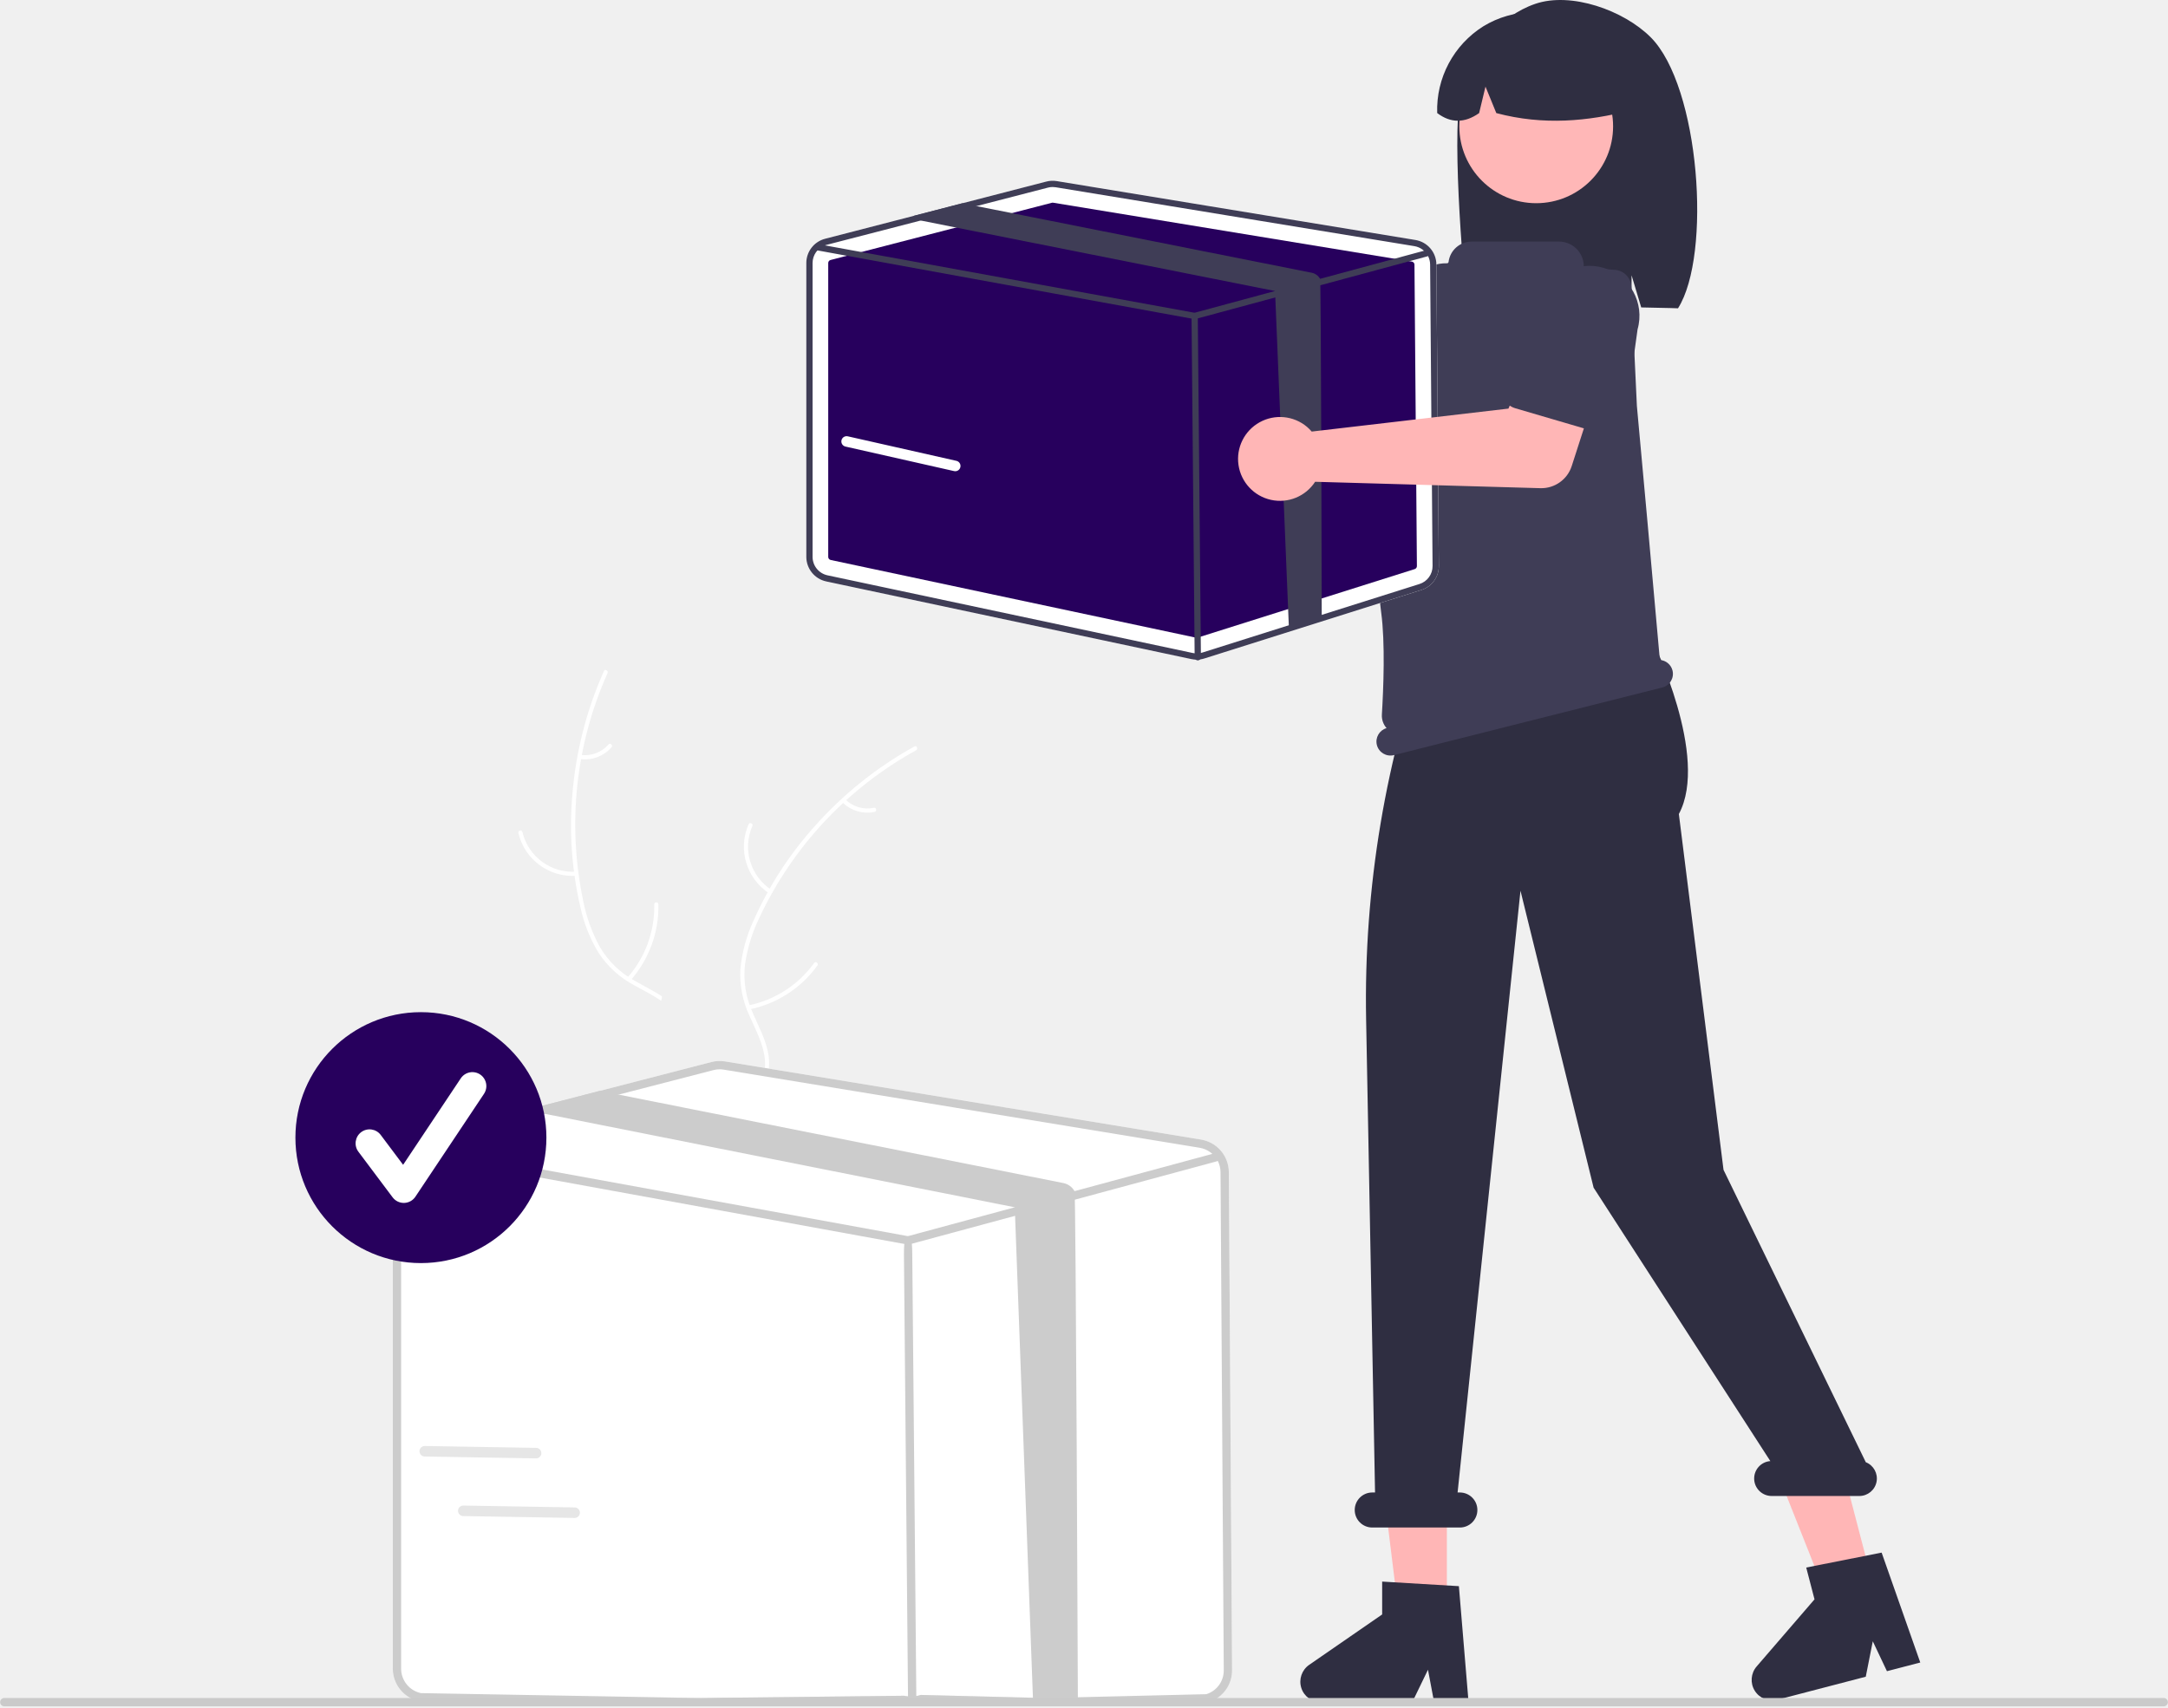
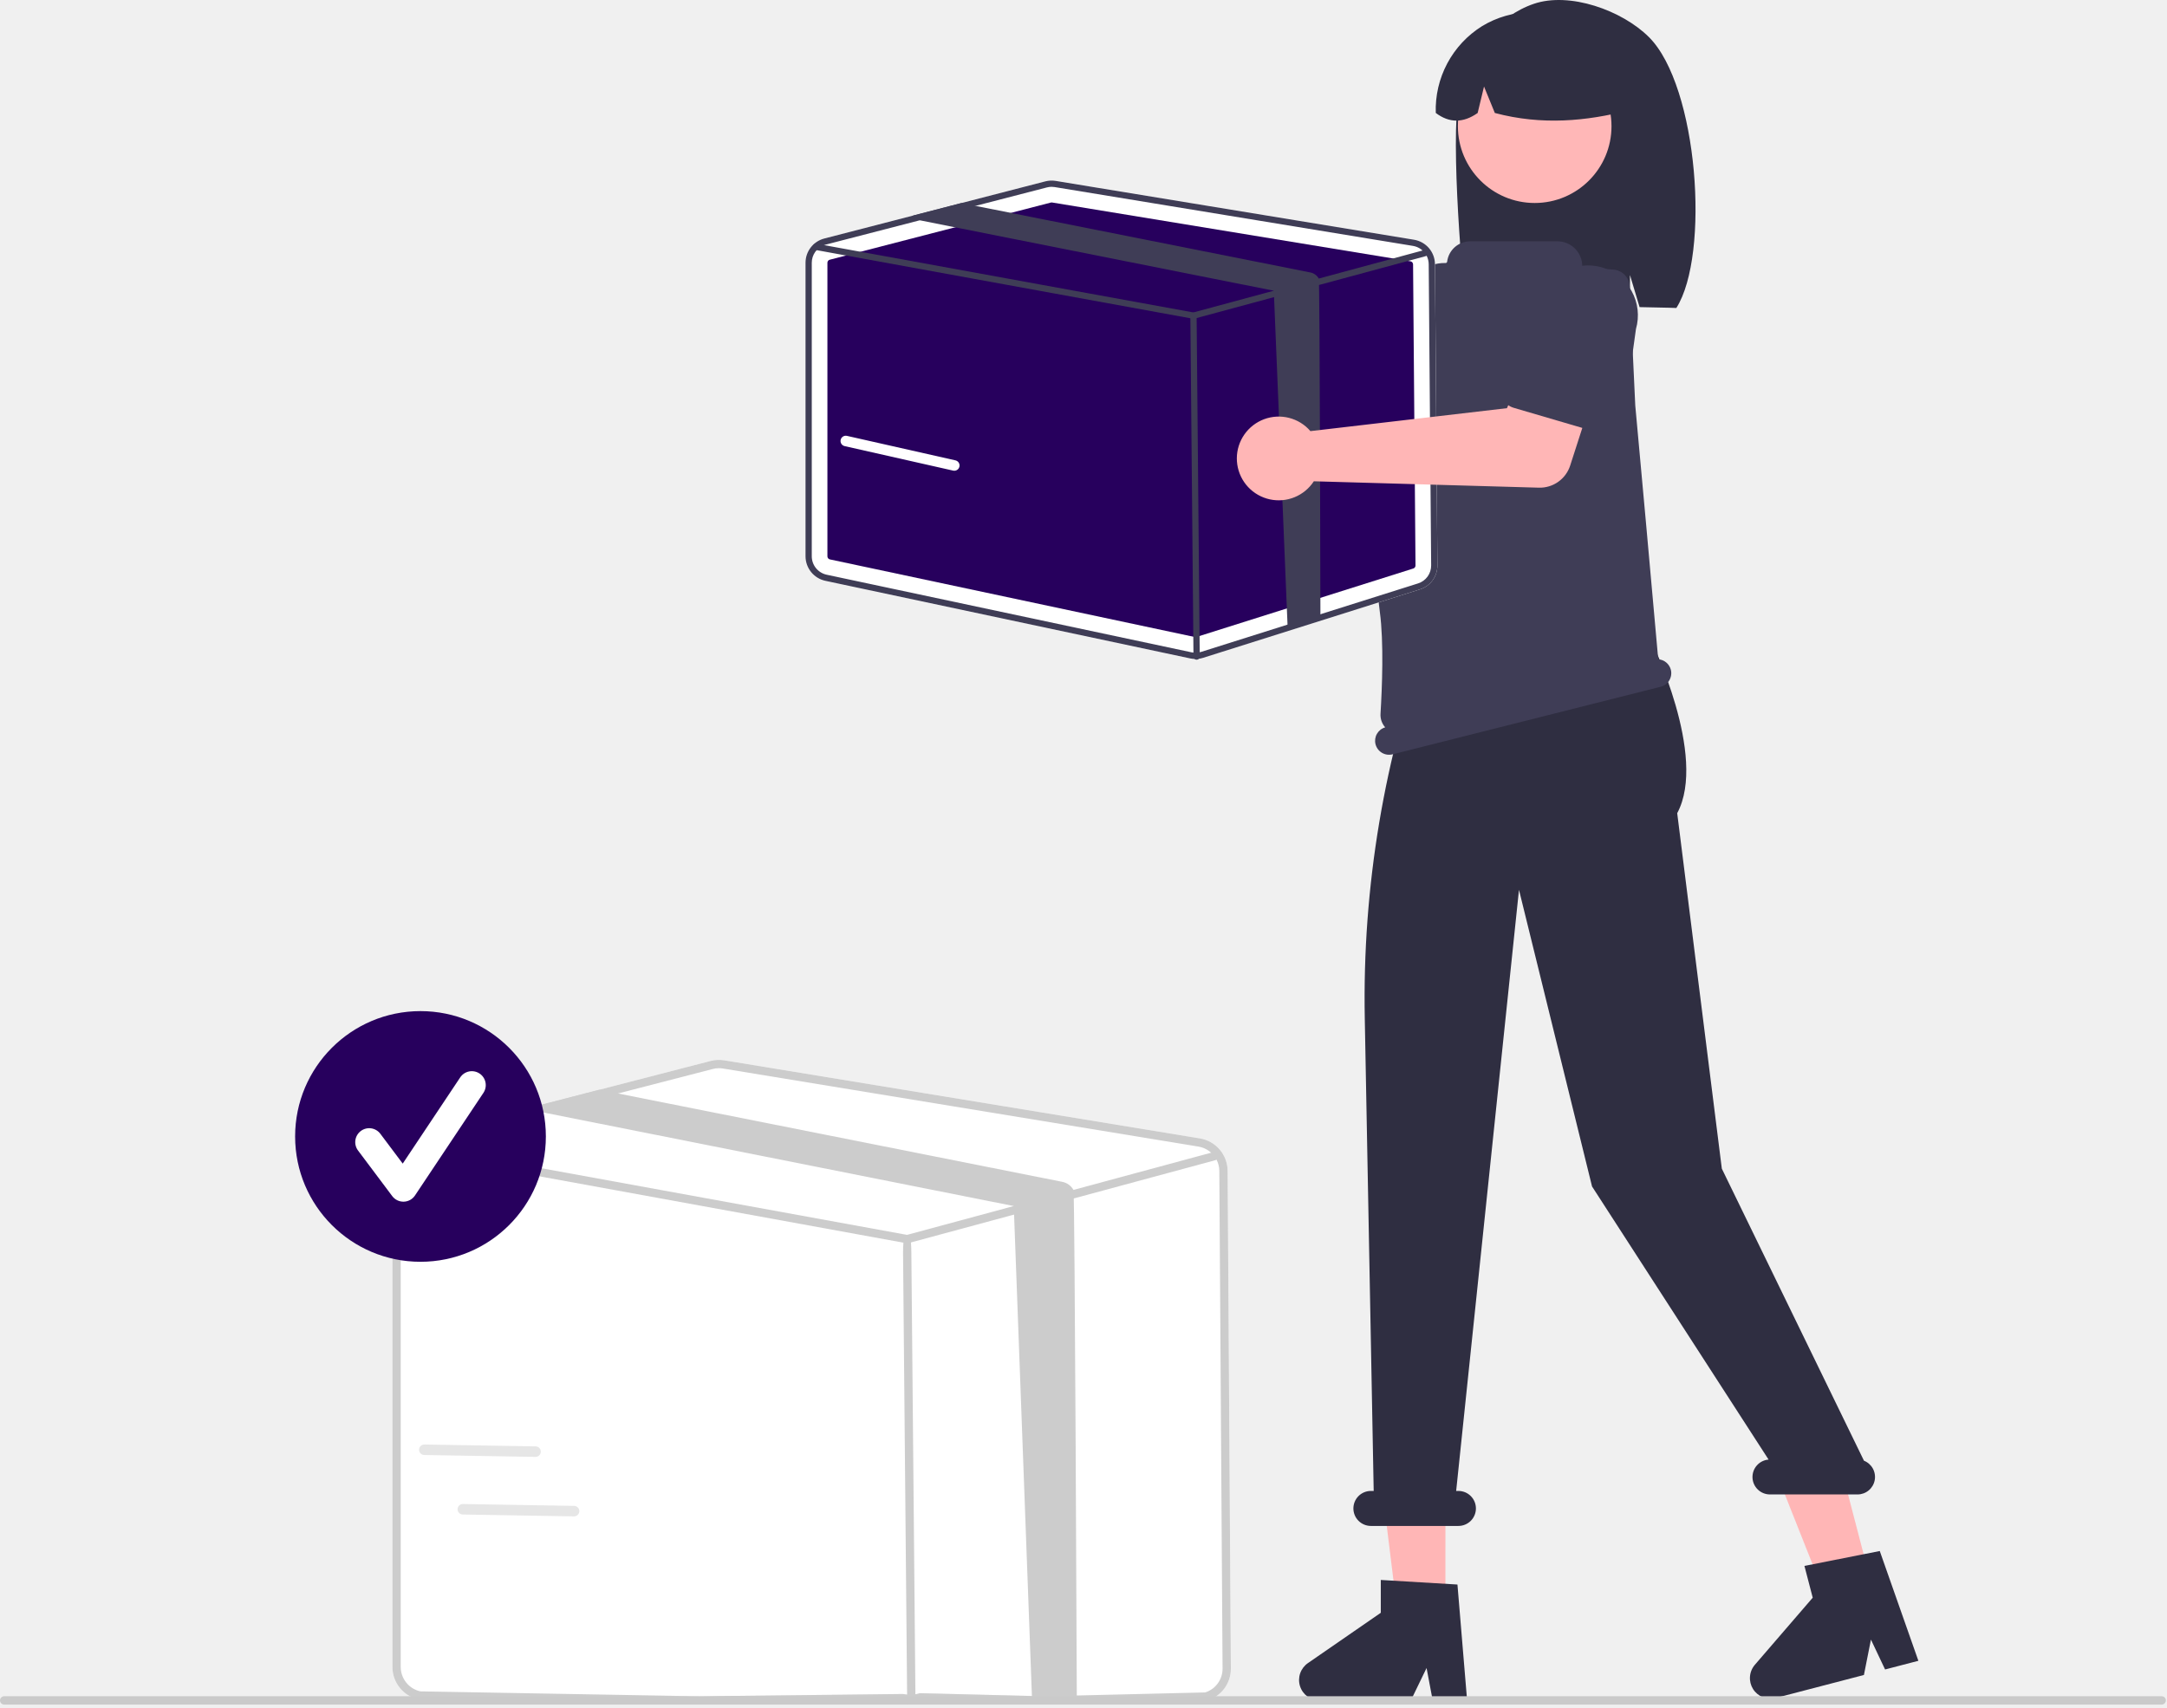
- <svg xmlns="http://www.w3.org/2000/svg" data-name="Layer 1" width="618.675" height="487.325" viewBox="0 0 618.675 487.325">
-   <path d="M439.195,470.558c-4.938-26.426,2.836-56.491,24.443-72.487a123.863,123.863,0,0,0,25.822,81.025c6.935,8.889,15.575,18.054,15.307,29.326-.167,7.014-3.96,13.547-8.958,18.47-4.999,4.922-11.156,8.471-17.24,11.965l-.947,1.473C459.786,520.214,444.132,496.984,439.195,470.558Z" transform="translate(-290.6623 -206.3375)" fill="#f0f0f0" />
-   <path d="M464.031,398.475a105.87,105.87,0,0,0-6.989,64.761,45.591,45.591,0,0,0,4.828,13.444,26.149,26.149,0,0,0,9.878,9.582c3.771,2.179,7.88,3.971,11.055,7.028a16.011,16.011,0,0,1,4.713,12.216c-.152,5.623-2.315,10.855-4.609,15.899-2.546,5.6-5.28,11.376-5.115,17.672.02.763-1.165.749-1.185-.012-.287-10.954,7.632-19.751,9.396-30.261.823-4.904.174-10.087-3.274-13.888-3.015-3.324-7.251-5.176-11.088-7.349a27.903,27.903,0,0,1-10.008-9.009,42.148,42.148,0,0,1-5.327-13.209,102.712,102.712,0,0,1-2.328-32.018,107.747,107.747,0,0,1,9.035-35.465c.31-.694,1.325-.081,1.017.609Z" transform="translate(-290.6623 -206.3375)" fill="#fff" />
-   <path d="M455.169,456.308a15.884,15.884,0,0,1-16.571-12.183c-.173-.742.972-1.046,1.146-.303a14.708,14.708,0,0,0,15.438,11.301c.76-.057.744,1.128-.012,1.185Z" transform="translate(-290.6623 -206.3375)" fill="#fff" />
-   <path d="M469.691,485.41a30.615,30.615,0,0,0,7.674-20.95c-.017-.763,1.168-.75,1.185.012a31.844,31.844,0,0,1-8.029,21.784c-.508.571-1.334-.279-.829-.847Z" transform="translate(-290.6623 -206.3375)" fill="#fff" />
-   <path d="M456.335,421.817a8.991,8.991,0,0,0,7.987-2.999c.5-.577,1.326.273.829.847a10.075,10.075,0,0,1-8.828,3.337.612.612,0,0,1-.586-.599.595.595,0,0,1,.599-.586Z" transform="translate(-290.6623 -206.3375)" fill="#fff" />
-   <path d="M551.996,419.93c-.302.369-.604.738-.904,1.117a118.407,118.407,0,0,0-10.837,15.858c-.252.427-.502.863-.742,1.296a124.827,124.827,0,0,0-14.565,43.589,121.222,121.222,0,0,0-1.111,18.385c.133,8.49.954,17.685-1.649,25.494a20.796,20.796,0,0,1-.937,2.397l-41.762,13.306c-.11-.017-.218-.025-.328-.042l-1.643.608c-.027-.317-.048-.646-.076-.963-.016-.184-.024-.37-.04-.554-.008-.123-.016-.247-.03-.358-.003-.041-.005-.082-.005-.114-.014-.111-.016-.215-.027-.317-.124-1.839-.239-3.681-.334-5.529-.003-.01-.003-.01.003-.022-.717-14.077-.265-28.337,2.337-42.075.078-.413.153-.836.251-1.255a115.675,115.675,0,0,1,5.115-18.17,102.26,102.26,0,0,1,4.124-9.49,85.036,85.036,0,0,1,15.437-21.648c12.459-12.681,28.834-21.235,46.381-21.505C551.104,419.931,551.544,419.927,551.996,419.93Z" transform="translate(-290.6623 -206.3375)" fill="#f0f0f0" />
-   <path d="M552.071,420.49a105.87,105.87,0,0,0-44.571,47.5,45.591,45.591,0,0,0-4.24,13.641,26.149,26.149,0,0,0,2.119,13.598c1.699,4.01,3.901,7.915,4.596,12.268a16.011,16.011,0,0,1-3.592,12.592c-3.507,4.398-8.384,7.273-13.252,9.92-5.405,2.938-11.065,5.904-14.724,11.031-.443.621-1.381-.103-.939-.723,6.365-8.919,17.985-11.175,25.722-18.505,3.61-3.42,6.212-7.949,5.747-13.06-.406-4.47-2.673-8.498-4.429-12.543a27.903,27.903,0,0,1-2.567-13.219,42.148,42.148,0,0,1,3.7-13.754,102.712,102.712,0,0,1,17.418-26.966,107.747,107.747,0,0,1,28.566-22.877c.666-.367,1.107.733.445,1.098Z" transform="translate(-290.6623 -206.3375)" fill="#fff" />
-   <path d="M510.176,461.33a15.884,15.884,0,0,1-5.896-19.705c.309-.697,1.406-.25,1.097.448a14.708,14.708,0,0,0,5.522,18.318c.641.412-.085,1.348-.723.939Z" transform="translate(-290.6623 -206.3375)" fill="#fff" />
-   <path d="M504.25,493.309a30.615,30.615,0,0,0,18.74-12.107c.445-.62,1.383.104.939.723a31.844,31.844,0,0,1-19.527,12.559c-.749.15-.897-1.026-.152-1.175Z" transform="translate(-290.6623 -206.3375)" fill="#fff" />
-   <path d="M531.873,434.493a8.991,8.991,0,0,0,8.183,2.414c.747-.16.894,1.017.152,1.175a10.075,10.075,0,0,1-9.058-2.651.612.612,0,0,1-.108-.831.595.595,0,0,1,.831-.108Z" transform="translate(-290.6623 -206.3375)" fill="#fff" />
-   <path d="M617.595,275.421a11.998,11.998,0,0,1,.273,1.869L666.832,305.538l11.901-6.851,12.688,16.61-19.89,14.177a9.119,9.119,0,0,1-10.94-.267l-50.491-39.832a11.965,11.965,0,1,1,7.495-13.953Z" transform="translate(-290.6623 -206.3375)" fill="#ffb6b6" />
-   <path d="M667.511,302.419a5.124,5.124,0,0,1,2.558-3.42l22.606-12.317a14.245,14.245,0,0,1,17.222,22.695l-18.118,18.406a5.129,5.129,0,0,1-7.75-.51L668.43,306.591A5.123,5.123,0,0,1,667.511,302.419Z" transform="translate(-290.6623 -206.3375)" fill="#3f3d56" />
-   <path d="M707.898,230.813c3.253-10.366,10.649-19.873,20.878-23.377,10.23-3.504,25.208,1.834,32.899,9.498,14.067,14.02,17.5,62.182,7.835,77.402-1.922-.102-8.556-.177-10.501-.25l-2.752-9.173v9.083c-15.186-.469-30.997-.175-46.815.128C708.023,283.349,704.645,241.179,707.898,230.813Z" transform="translate(-290.6623 -206.3375)" fill="#2f2e41" />
-   <polygon points="412.883 459.573 399.032 459.573 392.443 406.146 412.886 406.147 412.883 459.573" fill="#ffb6b6" />
-   <polygon points="534.137 450.96 520.734 454.453 500.881 404.416 520.663 399.261 534.137 450.96" fill="#ffb6b6" />
-   <polygon points="457.805 131.433 460.944 139.593 460.316 147.753 398.892 169.028 401.94 133.316 408.844 125.155 457.805 131.433" fill="#ffb6b6" />
-   <circle cx="438.384" cy="36.061" r="21.938" fill="#ffb7b7" />
-   <path d="M713.972,213.831a27.555,27.555,0,0,1,41.894,24.048c-11.959,3.056-24.702,4.335-38.207.736l-3.087-7.555-1.82,7.561q-6.197,4.359-11.963-.016A28.135,28.135,0,0,1,713.972,213.831Z" transform="translate(-290.6623 -206.3375)" fill="#2f2e41" />
-   <path d="M709.742,692.211h-9.829l-1.754-9.279-4.493,9.279H667.597a5.86,5.86,0,0,1-3.33-10.682l20.817-14.377V657.771l21.896,1.307Z" transform="translate(-290.6623 -206.3375)" fill="#2f2e41" />
-   <path d="M838.644,680.868l-9.511,2.479-4.038-8.537-2.007,10.113-25.225,6.575a5.86,5.86,0,0,1-5.916-9.497l16.518-19.163-2.366-9.078,21.518-4.258Z" transform="translate(-290.6623 -206.3375)" fill="#2f2e41" />
-   <path d="M823.1,623.699l-40.601-83.448L769.753,438.685c8.788-16.32-7.532-49.529-7.532-49.529V375.213L699,387.14v0a303.467,303.467,0,0,0-18.492,110.188L683.055,632.338h-.799a5,5,0,0,0,0,10h25a5,5,0,1,0,0-10h-.645l17.947-171.757,20.868,84.758,50.43,78.039a4.987,4.987,0,0,0,.4,9.96h25a4.995,4.995,0,0,0,1.844-9.639Z" transform="translate(-290.6623 -206.3375)" fill="#2f2e41" />
-   <path d="M767.936,397.704h-0a3.987,3.987,0,0,0-3.605-2.995c-.833-9.527-6.339-70.629-6.549-72.421l-.008-.076-1.594-34.058a5.037,5.037,0,0,0-4.703-4.79l-8.421-.55a.446.446,0,0,1-.431-.445,7.081,7.081,0,0,0-7.081-7.081H710.613a6.63,6.63,0,0,0-6.576,5.804.44.44,0,0,1-.448.396l-.003-0a11.845,11.845,0,0,0-11.915,9.824c-3.408,19.831-10.239,64.84-6.862,89.862,1.176,8.711.641,21.812.197,29.1a5.365,5.365,0,0,0,1.336,3.89,3.992,3.992,0,0,0-2.766,4.808h0a4,4,0,0,0,4.856,2.901l76.603-19.311A4,4,0,0,0,767.936,397.704Z" transform="translate(-290.6623 -206.3375)" fill="#3f3d56" />
-   <path d="M641.331,540.887a9.464,9.464,0,0,0-7.945-9.281L497.571,509.303a9.463,9.463,0,0,0-3.913.174l-31.829,8.23-18.262,4.728-33.703,8.712a9.494,9.494,0,0,0-7.107,9.187V682.648a9.535,9.535,0,0,0,7.511,9.274L548.603,690.355a9.217,9.217,0,0,0,1.976.205,9.469,9.469,0,0,0,2.854-.435l82.189,2.045a9.448,9.448,0,0,0,6.633-9.123Z" transform="translate(-290.6623 -206.3375)" fill="#fff" />
-   <path d="M641.331,540.887a9.464,9.464,0,0,0-7.945-9.281L497.571,509.303a9.463,9.463,0,0,0-3.913.174l-31.829,8.23-18.262,4.728-33.703,8.712a9.494,9.494,0,0,0-7.107,9.187V682.648a9.535,9.535,0,0,0,7.511,9.274L548.603,690.355a9.217,9.217,0,0,0,1.976.205,9.469,9.469,0,0,0,2.854-.435l82.189,2.045a9.448,9.448,0,0,0,6.633-9.123ZM634.911,689.91l-82.189,1.955a7.214,7.214,0,0,1-3.621.174l-138.344-2.433a7.153,7.153,0,0,1-5.629-6.957V540.334a7.123,7.123,0,0,1,4.664-6.68,5.911,5.911,0,0,1,.664-.206l35.655-9.218,21.085-5.455,27.054-6.997a6.782,6.782,0,0,1,1.779-.229,7.036,7.036,0,0,1,1.154.095L632.998,533.946a7.136,7.136,0,0,1,5.17,3.739,7.116,7.116,0,0,1,.791,3.218l.925,142.16A7.09,7.09,0,0,1,634.911,689.91Z" transform="translate(-290.6623 -206.3375)" fill="#ccc" />
-   <path d="M638.168,537.686a1.03,1.03,0,0,1-.3.134l-39.948,10.799-12.436,3.36L550.113,561.537a1.372,1.372,0,0,1-.308.04,1.935,1.935,0,0,1-.213-.016L406.97,535.559l-.474-.087a1.189,1.189,0,0,1,.427-2.34l2.87.522,139.965,25.52,30.485-8.238,17.053-4.609,39.332-10.633.625-.166a1.192,1.192,0,0,1,1.384.648.926.926,0,0,1,.071.19A1.189,1.189,0,0,1,638.168,537.686Z" transform="translate(-290.6623 -206.3375)" fill="#ccc" />
-   <path d="M550.991,690.838c-.65,0-1.18-.523-1.186,2.825l-1.186-129.261c-.006-4.655.52-5.191,1.175-5.197h.011c.65,0,1.18.523,1.186,5.175l1.186,129.261c.006-3.345-.52-2.809-1.175-2.803Z" transform="translate(-290.6623 -206.3375)" fill="#ccc" />
-   <path d="M598.256,692.338l-12.772.135L580.242,550.936,446.499,524.325a3.073,3.073,0,0,1-.387-.095,4.715,4.715,0,0,1-2.546-1.795l18.262-4.728,5.368,1.067,126.905,25.243a4.718,4.718,0,0,1,3.194,2.308C597.69,547.014,598.248,691.515,598.256,692.338Z" transform="translate(-290.6623 -206.3375)" fill="#ccc" />
-   <path d="M700.559,281.827a7.133,7.133,0,0,0-5.988-6.995L592.213,258.024a7.132,7.132,0,0,0-2.949.131l-23.988,6.203-13.764,3.563-25.4,6.566a7.155,7.155,0,0,0-5.356,6.924v83.892a7.186,7.186,0,0,0,5.66,6.989L630.674,394.474a6.947,6.947,0,0,0,1.49.155,7.136,7.136,0,0,0,2.151-.328l61.942-19.561a7.121,7.121,0,0,0,4.999-6.876Z" transform="translate(-290.6623 -206.3375)" fill="#fff" />
-   <path d="M591.054,264.184a.866.866,0,0,0-.221.029l-63.152,16.332a.893.893,0,0,0-.669.864v83.891a.897.897,0,0,0,.707.873l104.258,22.182a.901.901,0,0,0,.455-.022l61.943-19.56a.888.888,0,0,0,.623-.859l-.694-86.037a.891.891,0,0,0-.748-.873L591.199,264.196A.929.929,0,0,0,591.054,264.184Z" transform="translate(-290.6623 -206.3375)" fill="#27005D" />
-   <path d="M700.559,281.827a7.133,7.133,0,0,0-5.988-6.995L592.213,258.024a7.132,7.132,0,0,0-2.949.131l-23.988,6.203-13.764,3.563-25.4,6.566a7.155,7.155,0,0,0-5.356,6.924v83.892a7.186,7.186,0,0,0,5.66,6.989L630.674,394.474a6.947,6.947,0,0,0,1.49.155,7.136,7.136,0,0,0,2.151-.328l61.942-19.561a7.121,7.121,0,0,0,4.999-6.876Zm-4.838,91.209-61.942,19.561a5.437,5.437,0,0,1-2.729.131L526.786,370.546a5.391,5.391,0,0,1-4.242-5.243V281.41a5.369,5.369,0,0,1,3.515-5.035,4.454,4.454,0,0,1,.5-.155l26.872-6.947,15.891-4.111,20.389-5.273a5.111,5.111,0,0,1,1.341-.173,5.303,5.303,0,0,1,.87.071l102.357,16.808a5.378,5.378,0,0,1,3.897,2.818,5.363,5.363,0,0,1,.596,2.425l.697,86.037A5.344,5.344,0,0,1,695.72,373.036Z" transform="translate(-290.6623 -206.3375)" fill="#3f3d56" />
-   <path d="M698.175,279.414a.776.776,0,0,1-.226.101l-30.107,8.139-9.372,2.532L631.812,297.39a1.034,1.034,0,0,1-.232.03,1.458,1.458,0,0,1-.161-.012L523.932,277.811l-.358-.066a.896.896,0,0,1,.322-1.764l2.163.393L631.544,295.609,654.519,289.4l12.852-3.474,29.642-8.014.471-.125a.898.898,0,0,1,1.043.489.698.698,0,0,1,.054.143A.896.896,0,0,1,698.175,279.414Z" transform="translate(-290.6623 -206.3375)" fill="#3f3d56" />
-   <path d="M632.473,394.838a.894.894,0,0,1-.894-.886l-.894-97.418a.894.894,0,0,1,.886-.902h.008a.894.894,0,0,1,.894.886l.894,97.418a.894.894,0,0,1-.886.902Z" transform="translate(-290.6623 -206.3375)" fill="#3f3d56" />
-   <path d="M667.842,382.987l-9.372,2.532L654.519,289.4,553.723,269.344a2.316,2.316,0,0,1-.292-.071,3.553,3.553,0,0,1-1.919-1.353l13.764-3.563,4.046.804,95.642,19.025a3.555,3.555,0,0,1,2.407,1.74C667.669,286.445,667.836,382.367,667.842,382.987Z" transform="translate(-290.6623 -206.3375)" fill="#3f3d56" />
-   <path d="M663.643,328.184a11.997,11.997,0,0,1,1.335,1.337l56.146-6.557,5.46-12.6,20.093,5.755-7.499,23.246a9.119,9.119,0,0,1-8.937,6.315l-64.285-1.827a11.965,11.965,0,1,1-2.313-15.669Z" transform="translate(-290.6623 -206.3375)" fill="#ffb6b6" />
-   <path d="M719.808,320.055a5.124,5.124,0,0,1,.011-4.271l10.788-23.374a14.245,14.245,0,0,1,27.363,7.932l-3.553,25.582a5.129,5.129,0,0,1-6.523,4.216l-24.86-7.285A5.124,5.124,0,0,1,719.808,320.055Z" transform="translate(-290.6623 -206.3375)" fill="#3f3d56" />
-   <path d="M908.147,693.379H291.853a1.191,1.191,0,0,1,0-2.381H908.147a1.191,1.191,0,0,1,0,2.381Z" transform="translate(-290.6623 -206.3375)" fill="#cacaca" />
-   <circle cx="120.113" cy="324.713" r="35.811" fill="#27005D" />
-   <path d="M405.89,549.688a3.982,3.982,0,0,1-3.186-1.594l-9.77-13.027a3.983,3.983,0,1,1,6.374-4.78l6.392,8.522L422.115,514.185a3.984,3.984,0,1,1,6.629,4.419L409.204,547.914a3.985,3.985,0,0,1-3.204,1.773C405.964,549.688,405.927,549.688,405.89,549.688Z" transform="translate(-290.6623 -206.3375)" fill="#fff" />
-   <path d="M563.257,340.838a1.512,1.512,0,0,1-.331-.037l-31-7a1.5,1.5,0,0,1,.66-2.927l31,7a1.5,1.5,0,0,1-.329,2.964Z" transform="translate(-290.6623 -206.3375)" fill="#fff" />
-   <path d="M443.951,622.574a1.513,1.513,0,0,1-.332.031l-31.776-.535a1.5,1.5,0,0,1,.05-3l31.776.535a1.5,1.5,0,0,1,.282,2.969Z" transform="translate(-290.6623 -206.3375)" fill="#e6e6e6" />
-   <path d="M454.951,639.574a1.513,1.513,0,0,1-.332.031l-31.776-.535a1.5,1.5,0,0,1,.05-3l31.776.535a1.5,1.5,0,0,1,.282,2.969Z" transform="translate(-290.6623 -206.3375)" fill="#e6e6e6" />
+ <svg xmlns="http://www.w3.org/2000/svg" width="619" height="488" viewBox="0 0 619 488" fill="none">
+   <g clip-path="url(#clip0_144_2)">
+     <path d="M326.932 69.084C327.072 69.699 327.163 70.324 327.205 70.953L376.169 99.201L388.071 92.349L400.758 108.959L380.868 123.136C379.261 124.281 377.326 124.874 375.353 124.826C373.38 124.778 371.477 124.091 369.927 122.869L319.437 83.037C317.158 83.88 314.677 84.01 312.323 83.409C309.968 82.808 307.853 81.504 306.258 79.671C304.663 77.838 303.663 75.563 303.393 73.149C303.122 70.734 303.593 68.294 304.743 66.154C305.893 64.013 307.667 62.274 309.83 61.166C311.992 60.059 314.441 59.636 316.85 59.954C319.258 60.272 321.513 61.316 323.314 62.947C325.115 64.578 326.377 66.718 326.932 69.084Z" fill="#FFB6B6" />
+     <path d="M376.849 96.082C377.004 95.361 377.313 94.683 377.755 94.093C378.196 93.502 378.76 93.014 379.407 92.662L402.013 80.345C405.023 78.073 408.812 77.087 412.548 77.604C416.284 78.122 419.662 80.099 421.942 83.104C424.222 86.108 425.217 89.894 424.71 93.632C424.202 97.369 422.233 100.752 419.235 103.04L401.117 121.446C400.6 121.971 399.976 122.379 399.287 122.641C398.598 122.903 397.861 123.014 397.125 122.965C396.39 122.917 395.673 122.711 395.025 122.36C394.376 122.01 393.811 121.524 393.367 120.936L377.767 100.254C377.323 99.665 377.011 98.988 376.853 98.268C376.694 97.548 376.693 96.802 376.849 96.082Z" fill="#3F3D56" />
+     <path d="M417.235 24.476C420.488 14.11 427.884 4.603 438.113 1.099C448.343 -2.405 463.321 2.933 471.012 10.597C485.079 24.616 488.512 72.779 478.847 87.999C476.925 87.897 470.292 87.822 468.346 87.749L465.594 78.576V87.659C450.407 87.189 434.597 87.483 418.778 87.787C417.36 77.011 413.983 34.841 417.235 24.476Z" fill="#2F2E41" />
+     <path d="M412.883 459.573H399.032L392.443 406.146L412.886 406.147L412.883 459.573Z" fill="#FFB6B6" />
+     <path d="M534.137 450.96L520.734 454.453L500.881 404.416L520.663 399.261L534.137 450.96Z" fill="#FFB6B6" />
+     <path d="M457.805 131.433L460.944 139.593L460.316 147.753L398.892 169.028L401.94 133.316L408.844 125.155L457.805 131.433Z" fill="#FFB6B6" />
+     <path d="M438.384 58C450.5 58 460.322 48.178 460.322 36.061C460.322 23.945 450.5 14.123 438.384 14.123C426.268 14.123 416.446 23.945 416.446 36.061C416.446 48.178 426.268 58 438.384 58Z" fill="#FFB7B7" />
+     <path d="M423.31 7.494C427.525 4.924 432.353 3.534 437.29 3.469C442.226 3.404 447.09 4.666 451.371 7.124C455.653 9.582 459.196 13.145 461.629 17.44C464.062 21.736 465.297 26.606 465.204 31.542C453.245 34.599 440.501 35.877 426.996 32.278L423.909 24.723L422.089 32.284C417.958 35.19 413.97 35.185 410.126 32.268C409.963 27.346 411.095 22.467 413.409 18.12C415.722 13.772 419.136 10.108 423.31 7.494Z" fill="#2F2E41" />
+     <path d="M419.079 485.874H409.251L407.496 476.594L403.003 485.874H376.935C375.685 485.874 374.469 485.475 373.462 484.734C372.456 483.994 371.712 482.951 371.34 481.758C370.968 480.565 370.988 479.284 371.395 478.103C371.803 476.922 372.577 475.902 373.605 475.192L394.422 460.815V451.434L416.318 452.74L419.079 485.874Z" fill="#2F2E41" />
+     <path d="M547.981 474.531L538.47 477.01L534.432 468.473L532.425 478.586L507.2 485.161C505.991 485.476 504.712 485.397 503.552 484.934C502.391 484.471 501.408 483.65 500.748 482.589C500.087 481.529 499.782 480.285 499.879 479.039C499.975 477.793 500.467 476.611 501.283 475.664L517.801 456.501L515.435 447.423L536.952 443.165L547.981 474.531Z" fill="#2F2E41" />
+     <path d="M532.438 417.361L491.836 333.913L479.091 232.347C487.879 216.027 471.558 182.818 471.558 182.818V168.875L408.338 180.802C395.407 216.07 389.137 253.433 389.846 290.99L392.393 426H391.594C390.268 426 388.996 426.527 388.058 427.464C387.121 428.402 386.594 429.674 386.594 431C386.594 432.326 387.121 433.598 388.058 434.535C388.996 435.473 390.268 436 391.594 436H416.594C417.92 436 419.192 435.473 420.129 434.535C421.067 433.598 421.594 432.326 421.594 431C421.594 429.674 421.067 428.402 420.129 427.464C419.192 426.527 417.92 426 416.594 426H415.949L433.896 254.243L454.764 339.001L505.194 417.04C503.907 417.14 502.71 417.735 501.853 418.7C500.996 419.664 500.546 420.923 500.598 422.213C500.65 423.502 501.199 424.721 502.131 425.613C503.062 426.506 504.304 427.003 505.594 427H530.594C531.757 427.001 532.883 426.597 533.78 425.856C534.676 425.116 535.286 424.086 535.505 422.943C535.723 421.801 535.536 420.619 534.977 419.6C534.417 418.581 533.519 417.789 532.438 417.361Z" fill="#2F2E41" />
+     <path d="M477.274 191.367C477.066 190.551 476.605 189.822 475.958 189.284C475.31 188.746 474.509 188.427 473.669 188.372C472.835 178.845 467.329 117.743 467.12 115.951L467.112 115.875L465.517 81.817C465.459 80.58 464.948 79.408 464.08 78.524C463.213 77.641 462.05 77.108 460.815 77.027L452.394 76.476C452.279 76.472 452.169 76.424 452.089 76.341C452.008 76.258 451.963 76.147 451.963 76.031C451.963 75.101 451.78 74.18 451.424 73.321C451.069 72.462 450.547 71.681 449.889 71.024C449.232 70.366 448.451 69.845 447.592 69.489C446.733 69.133 445.812 68.95 444.882 68.95H419.951C418.336 68.95 416.777 69.54 415.566 70.609C414.356 71.678 413.577 73.151 413.375 74.754C413.364 74.864 413.312 74.966 413.229 75.039C413.146 75.113 413.038 75.152 412.927 75.15L412.924 75.15C410.091 75.091 407.332 76.05 405.145 77.853C402.959 79.655 401.492 82.182 401.009 84.974C397.6 104.805 390.77 149.814 394.147 174.836C395.323 183.547 394.788 196.648 394.344 203.936C394.3 204.64 394.395 205.346 394.624 206.014C394.853 206.681 395.212 207.297 395.679 207.826C394.685 208.112 393.841 208.774 393.325 209.671C392.809 210.567 392.661 211.63 392.913 212.633C393.172 213.662 393.83 214.545 394.74 215.089C395.651 215.633 396.741 215.793 397.769 215.534L474.373 196.223C475.402 195.964 476.285 195.307 476.829 194.396C477.373 193.485 477.533 192.396 477.274 191.367Z" fill="#3F3D56" />
+     <path d="M350.668 334.55C350.654 332.313 349.848 330.154 348.394 328.455C346.939 326.756 344.93 325.627 342.723 325.268L206.908 302.966C205.606 302.75 204.273 302.81 202.995 303.14L171.166 311.37L152.903 316.098L119.201 324.81C117.166 325.338 115.365 326.527 114.078 328.189C112.792 329.852 112.094 331.894 112.094 333.996V476.311C112.104 478.48 112.853 480.581 114.219 482.268C115.584 483.954 117.484 485.124 119.604 485.584L257.941 484.018C258.59 484.157 259.253 484.226 259.917 484.223C260.885 484.225 261.848 484.078 262.771 483.788L344.96 485.834C346.9 485.228 348.593 484.014 349.788 482.37C350.982 480.727 351.616 478.742 351.593 476.71L350.668 334.55Z" fill="white" />
+     <path d="M350.668 334.55C350.654 332.313 349.848 330.154 348.394 328.455C346.939 326.756 344.93 325.627 342.723 325.268L206.908 302.966C205.606 302.75 204.273 302.81 202.995 303.14L171.166 311.37L152.903 316.098L119.201 324.81C117.166 325.338 115.365 326.527 114.078 328.189C112.792 329.852 112.094 331.894 112.094 333.996V476.311C112.104 478.48 112.853 480.581 114.219 482.268C115.584 483.954 117.484 485.124 119.604 485.584L257.941 484.018C258.59 484.157 259.253 484.226 259.917 484.223C260.885 484.225 261.848 484.078 262.771 483.788L344.96 485.834C346.9 485.228 348.593 484.014 349.788 482.37C350.982 480.727 351.616 478.742 351.593 476.71L350.668 334.55ZM344.249 483.572L262.06 485.527C260.887 485.893 259.641 485.953 258.439 485.701L120.094 483.268C118.505 482.921 117.081 482.043 116.057 480.778C115.034 479.514 114.472 477.938 114.465 476.311V333.996C114.466 332.539 114.914 331.118 115.748 329.923C116.582 328.729 117.762 327.819 119.13 327.316C119.347 327.234 119.569 327.166 119.794 327.11L155.449 317.892L176.534 312.437L203.588 305.44C204.168 305.286 204.766 305.209 205.367 305.211C205.753 305.211 206.139 305.243 206.521 305.306L342.336 327.608C343.428 327.788 344.465 328.219 345.362 328.868C346.259 329.517 346.993 330.366 347.506 331.348C348.019 332.343 348.29 333.446 348.297 334.566L349.222 476.726C349.239 478.25 348.764 479.739 347.868 480.972C346.973 482.206 345.703 483.117 344.249 483.572Z" fill="#CCCCCC" />
+     <path d="M347.506 331.348C347.414 331.409 347.312 331.454 347.206 331.482L307.257 342.282L294.822 345.642L259.451 355.2C259.35 355.225 259.246 355.238 259.142 355.239C259.071 355.238 259 355.233 258.929 355.224L116.307 329.221L115.833 329.134C115.524 329.076 115.251 328.898 115.073 328.639C114.894 328.38 114.826 328.061 114.883 327.752C114.939 327.443 115.116 327.168 115.374 326.989C115.632 326.809 115.95 326.739 116.26 326.794L119.13 327.316L259.095 352.836L289.58 344.598L306.633 339.989L345.964 329.356L346.589 329.19C346.859 329.118 347.145 329.144 347.398 329.263C347.651 329.381 347.854 329.585 347.973 329.838C348.003 329.898 348.027 329.962 348.044 330.028C348.109 330.276 348.092 330.539 347.995 330.777C347.898 331.015 347.726 331.216 347.506 331.348Z" fill="#CCCCCC" />
+     <path d="M260.328 484.5C259.678 484.5 259.149 483.977 259.142 487.325L257.957 358.064C257.95 353.41 258.477 352.874 259.132 352.868H259.142C259.793 352.868 260.322 353.391 260.328 358.043L261.514 487.303C261.52 483.958 260.994 484.494 260.339 484.5H260.328Z" fill="#CCCCCC" />
+     <path d="M307.594 486L294.821 486.135L289.58 344.598L155.837 317.987C155.706 317.964 155.576 317.932 155.449 317.892C154.422 317.6 153.524 316.967 152.904 316.098L171.166 311.37L176.534 312.437L303.439 337.681C304.106 337.813 304.737 338.087 305.288 338.486C305.84 338.884 306.298 339.397 306.633 339.989C307.028 340.677 307.586 485.178 307.594 486Z" fill="#CCCCCC" />
+     <path d="M409.896 75.489C409.886 73.804 409.278 72.177 408.182 70.896C407.086 69.616 405.572 68.765 403.908 68.494L301.551 51.686C300.57 51.524 299.565 51.568 298.602 51.817L274.614 58.02L260.85 61.583L235.45 68.149C233.917 68.547 232.559 69.443 231.59 70.696C230.62 71.949 230.094 73.488 230.094 75.072V158.965C230.101 160.6 230.666 162.183 231.695 163.454C232.725 164.725 234.156 165.606 235.754 165.954L340.012 188.136C340.501 188.242 341.001 188.293 341.501 188.291C342.231 188.293 342.956 188.182 343.652 187.964L405.595 168.403C407.056 167.946 408.332 167.031 409.233 165.793C410.133 164.554 410.61 163.058 410.594 161.527L409.896 75.489Z" fill="white" />
+     <path d="M300.392 57.847C300.317 57.847 300.243 57.856 300.171 57.875L237.018 74.207C236.827 74.257 236.657 74.368 236.536 74.525C236.415 74.681 236.35 74.873 236.35 75.071V158.962C236.35 159.166 236.421 159.364 236.549 159.523C236.678 159.682 236.857 159.792 237.056 159.835L341.314 182.018C341.465 182.05 341.622 182.042 341.769 181.996L403.712 162.435C403.895 162.378 404.054 162.264 404.166 162.109C404.279 161.954 404.338 161.768 404.336 161.576L403.641 75.539C403.64 75.329 403.564 75.126 403.427 74.966C403.29 74.806 403.101 74.7 402.893 74.666L300.536 57.858C300.489 57.851 300.44 57.847 300.392 57.847Z" fill="#27005D" />
+     <path d="M409.896 75.489C409.886 73.804 409.278 72.177 408.182 70.896C407.086 69.616 405.572 68.765 403.908 68.494L301.551 51.686C300.57 51.524 299.565 51.568 298.602 51.817L274.614 58.02L260.85 61.583L235.45 68.149C233.917 68.547 232.559 69.443 231.59 70.696C230.62 71.949 230.094 73.488 230.094 75.072V158.965C230.101 160.6 230.666 162.183 231.695 163.454C232.725 164.725 234.156 165.606 235.754 165.954L340.012 188.136C340.501 188.242 341.001 188.293 341.501 188.291C342.231 188.293 342.956 188.182 343.652 187.964L405.595 168.403C407.056 167.946 408.332 167.031 409.233 165.793C410.133 164.554 410.61 163.058 410.594 161.527L409.896 75.489ZM405.058 166.698L343.116 186.259C342.233 186.535 341.293 186.58 340.387 186.391L236.123 164.208C234.925 163.947 233.852 163.285 233.081 162.332C232.31 161.379 231.887 160.191 231.881 158.965V75.072C231.882 73.974 232.219 72.903 232.848 72.003C233.477 71.103 234.366 70.417 235.397 70.037C235.56 69.976 235.727 69.924 235.897 69.883L262.769 62.935L278.66 58.824L299.049 53.551C299.486 53.434 299.937 53.376 300.389 53.378C300.681 53.378 300.972 53.402 301.259 53.45L403.616 70.258C404.44 70.393 405.221 70.718 405.897 71.207C406.574 71.697 407.127 72.336 407.513 73.076C407.9 73.826 408.104 74.657 408.109 75.501L408.806 161.539C408.819 162.687 408.461 163.81 407.786 164.739C407.111 165.668 406.155 166.355 405.058 166.698Z" fill="#3F3D56" />
+     <path d="M407.513 73.076C407.443 73.122 407.367 73.156 407.287 73.177L377.179 81.317L367.807 83.849L341.15 91.052C341.074 91.071 340.996 91.081 340.917 91.082C340.864 91.081 340.81 91.077 340.757 91.07L233.269 71.473L232.912 71.408C232.679 71.364 232.473 71.23 232.338 71.035C232.204 70.84 232.152 70.599 232.195 70.366C232.237 70.133 232.37 69.926 232.565 69.791C232.76 69.655 233 69.603 233.234 69.644L235.396 70.037L340.882 89.271L363.857 83.062L376.709 79.588L406.351 71.575L406.822 71.45C407.025 71.396 407.241 71.415 407.432 71.505C407.622 71.594 407.775 71.747 407.864 71.938C407.888 71.984 407.905 72.032 407.918 72.081C407.967 72.269 407.954 72.467 407.881 72.646C407.808 72.826 407.679 72.977 407.513 73.076Z" fill="#3F3D56" />
+     <path d="M341.811 188.5C341.575 188.5 341.349 188.407 341.182 188.241C341.014 188.075 340.919 187.85 340.917 187.615L340.023 90.197C340.021 89.96 340.113 89.732 340.28 89.562C340.446 89.393 340.672 89.297 340.909 89.295H340.917C341.153 89.295 341.379 89.388 341.546 89.554C341.714 89.72 341.809 89.945 341.811 90.18L342.705 187.598C342.707 187.835 342.615 188.063 342.449 188.233C342.283 188.402 342.056 188.498 341.819 188.5H341.811Z" fill="#3F3D56" />
+     <path d="M377.179 176.649L367.807 179.181L363.857 83.063L263.061 63.007C262.962 62.99 262.864 62.966 262.769 62.935C261.994 62.715 261.318 62.238 260.85 61.583L274.614 58.02L278.659 58.824L374.302 77.849C374.804 77.948 375.28 78.155 375.695 78.456C376.111 78.756 376.457 79.142 376.709 79.589C377.007 80.107 377.173 176.029 377.179 176.649Z" fill="#3F3D56" />
+     <path d="M372.98 121.846C373.46 122.256 373.906 122.703 374.315 123.183L430.461 116.626L435.922 104.025L456.015 109.781L448.516 133.027C447.91 134.905 446.712 136.535 445.1 137.674C443.489 138.813 441.551 139.398 439.579 139.342L375.294 137.515C373.969 139.551 372.055 141.136 369.807 142.059C367.56 142.982 365.084 143.198 362.711 142.679C360.337 142.161 358.177 140.932 356.519 139.156C354.861 137.38 353.782 135.141 353.428 132.738C353.073 130.334 353.458 127.879 354.532 125.7C355.607 123.521 357.319 121.72 359.442 120.538C361.564 119.355 363.997 118.847 366.415 119.081C368.833 119.314 371.123 120.279 372.98 121.846Z" fill="#FFB6B6" />
+     <path d="M429.146 113.718C428.84 113.047 428.683 112.318 428.685 111.581C428.687 110.844 428.848 110.116 429.157 109.447L439.945 86.073C441.004 82.453 443.456 79.402 446.762 77.588C450.069 75.773 453.959 75.344 457.582 76.394C461.204 77.444 464.262 79.887 466.085 83.189C467.909 86.49 468.348 90.38 467.308 94.005L463.755 119.586C463.654 120.316 463.396 121.016 463 121.638C462.604 122.259 462.078 122.788 461.459 123.188C460.84 123.588 460.142 123.85 459.413 123.956C458.683 124.062 457.94 124.01 457.232 123.803L432.372 116.517C431.665 116.31 431.01 115.953 430.453 115.47C429.896 114.987 429.45 114.389 429.146 113.718Z" fill="#3F3D56" />
+     <path d="M617.485 487.041H1.191C0.875 487.04 0.573 486.914 0.351 486.691C0.128 486.468 0.003 486.166 0.003 485.85C0.003 485.535 0.128 485.233 0.351 485.01C0.573 484.786 0.875 484.661 1.191 484.66H617.485C617.8 484.66 618.103 484.785 618.327 485.008C618.55 485.232 618.675 485.535 618.675 485.85C618.675 486.166 618.55 486.469 618.327 486.692C618.103 486.916 617.8 487.041 617.485 487.041Z" fill="#CACACA" />
+     <path d="M120.113 360.524C139.891 360.524 155.924 344.491 155.924 324.713C155.924 304.935 139.891 288.902 120.113 288.902C100.335 288.902 84.302 304.935 84.302 324.713C84.302 344.491 100.335 360.524 120.113 360.524Z" fill="#27005D" />
+     <path d="M115.227 343.35C114.609 343.35 113.999 343.206 113.446 342.93C112.893 342.653 112.412 342.251 112.041 341.757L102.271 328.73C101.637 327.885 101.365 326.823 101.514 325.777C101.664 324.731 102.223 323.787 103.068 323.153C103.913 322.52 104.975 322.247 106.021 322.397C107.067 322.546 108.011 323.105 108.645 323.95L115.036 332.472L131.453 307.848C131.742 307.411 132.115 307.035 132.55 306.742C132.985 306.45 133.473 306.246 133.987 306.142C134.501 306.038 135.03 306.037 135.544 306.139C136.058 306.24 136.548 306.442 136.984 306.732C137.42 307.023 137.794 307.397 138.086 307.833C138.377 308.269 138.579 308.758 138.681 309.272C138.783 309.786 138.783 310.315 138.68 310.829C138.577 311.343 138.374 311.832 138.082 312.267L118.542 341.576C118.189 342.107 117.713 342.544 117.156 342.853C116.598 343.161 115.975 343.331 115.338 343.349C115.301 343.35 115.264 343.35 115.227 343.35Z" fill="white" />
+     <path d="M272.594 134.501C272.483 134.501 272.372 134.488 272.263 134.464L241.263 127.464C240.876 127.376 240.539 127.137 240.327 126.801C240.115 126.465 240.045 126.058 240.132 125.671C240.219 125.283 240.457 124.946 240.793 124.733C241.129 124.52 241.536 124.45 241.923 124.537L272.923 131.537C273.283 131.618 273.601 131.829 273.815 132.13C274.029 132.43 274.125 132.799 274.084 133.166C274.043 133.533 273.869 133.871 273.594 134.118C273.319 134.364 272.963 134.5 272.594 134.501Z" fill="white" />
+     <path d="M153.288 416.236C153.179 416.259 153.068 416.269 152.957 416.268L121.181 415.732C120.783 415.725 120.405 415.56 120.129 415.274C119.853 414.989 119.702 414.605 119.709 414.208C119.715 413.81 119.879 413.432 120.165 413.155C120.45 412.879 120.833 412.727 121.23 412.733L153.006 413.268C153.375 413.274 153.729 413.416 154 413.667C154.271 413.917 154.44 414.259 154.475 414.626C154.509 414.993 154.408 415.361 154.189 415.658C153.97 415.955 153.649 416.161 153.288 416.236Z" fill="#E6E6E6" />
+     <path d="M164.288 433.236C164.179 433.259 164.068 433.269 163.957 433.268L132.181 432.732C131.783 432.725 131.405 432.56 131.129 432.274C130.853 431.989 130.702 431.605 130.709 431.208C130.715 430.81 130.879 430.432 131.165 430.155C131.45 429.879 131.833 429.727 132.23 429.733L164.006 430.268C164.375 430.274 164.729 430.416 165 430.667C165.271 430.917 165.44 431.259 165.475 431.626C165.509 431.993 165.408 432.361 165.189 432.658C164.97 432.955 164.649 433.161 164.288 433.236Z" fill="#E6E6E6" />
+   </g>
+   <defs>
+     <clipPath id="clip0_144_2">
+       <rect width="618.675" height="487.325" fill="white" />
+     </clipPath>
+   </defs>
</svg>
